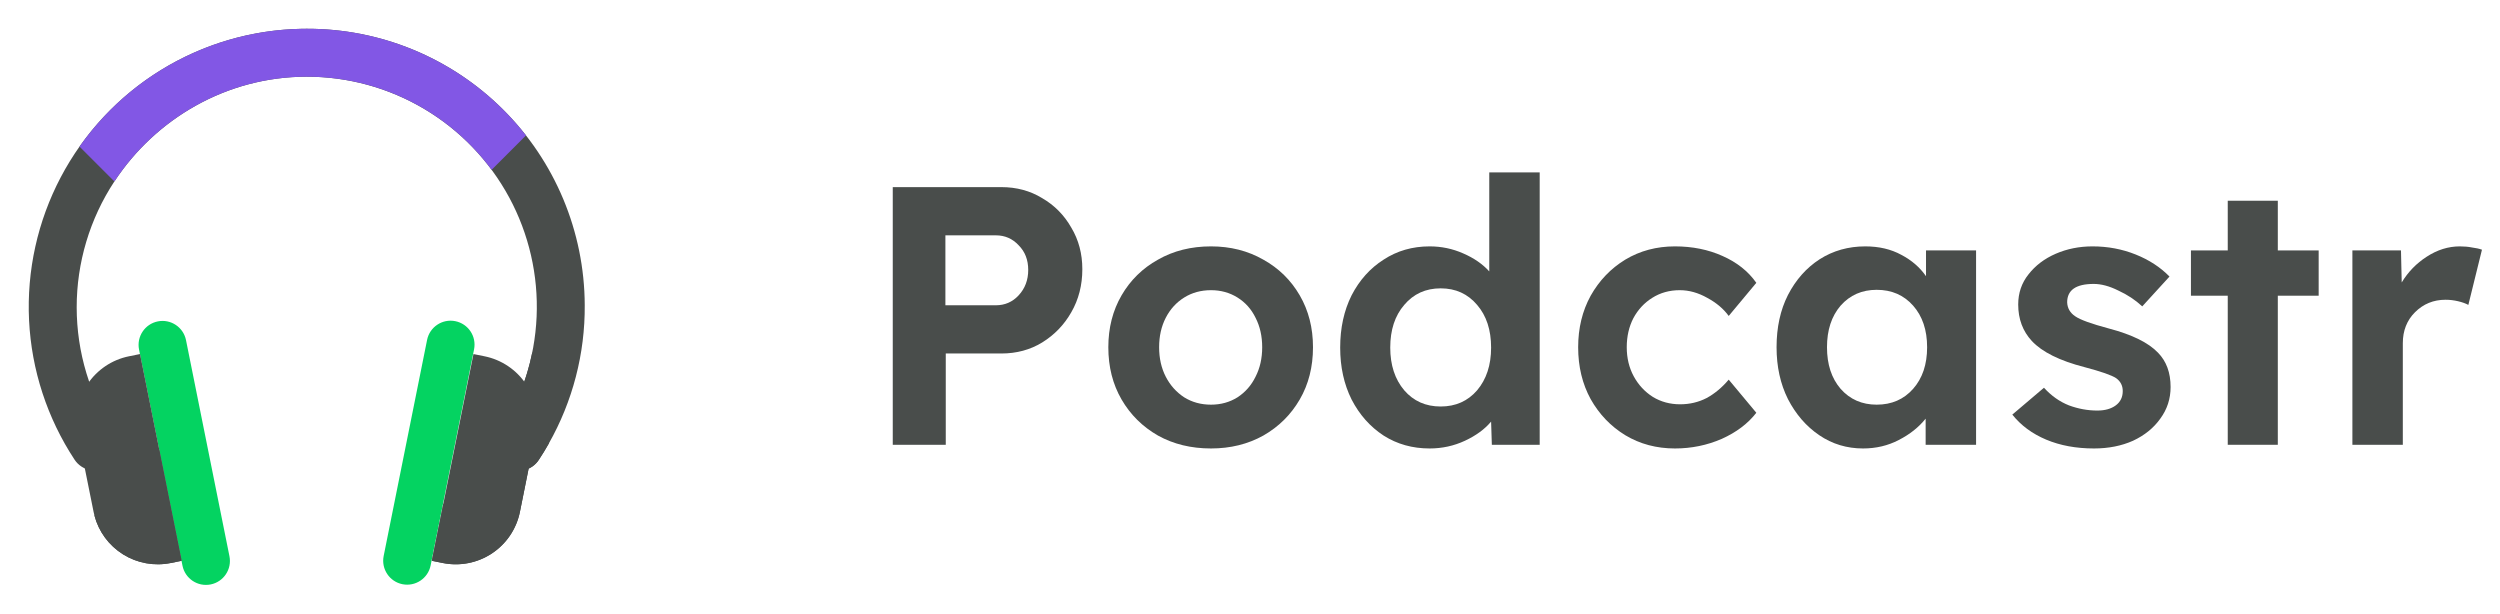
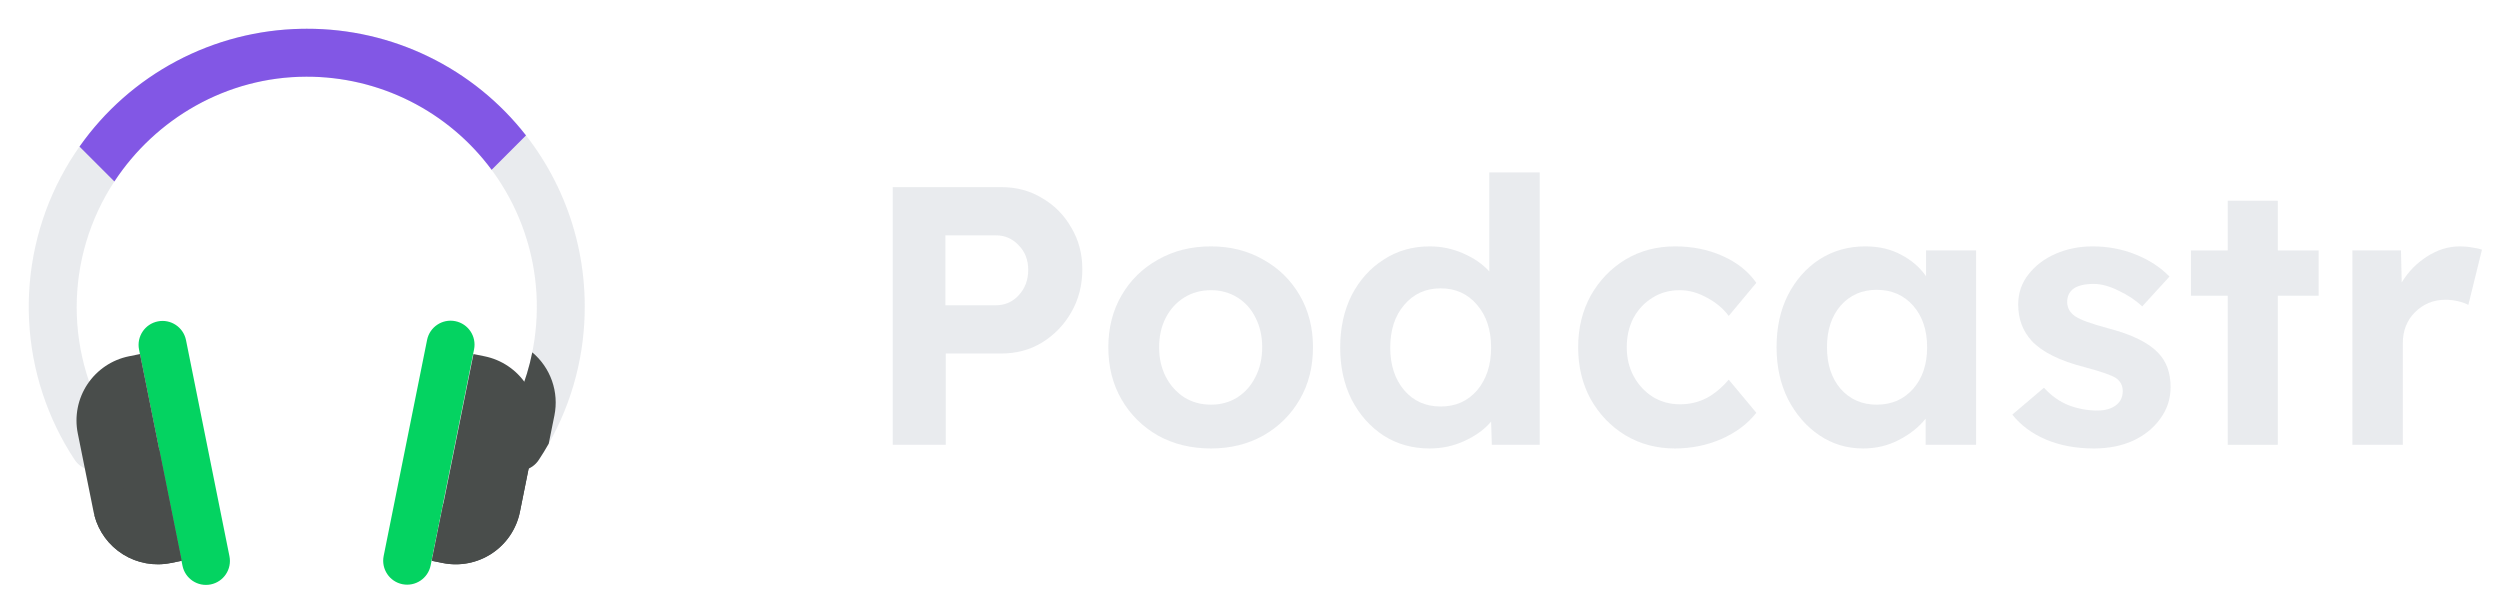
<svg xmlns="http://www.w3.org/2000/svg" width="163" height="40" viewBox="0 0 163 40" fill="none">
-   <path d="M58.208 29V12.2H65.288C66.28 12.2 67.168 12.44 67.952 12.92C68.752 13.384 69.384 14.024 69.848 14.84C70.328 15.64 70.568 16.544 70.568 17.552C70.568 18.592 70.328 19.528 69.848 20.36C69.384 21.176 68.752 21.832 67.952 22.328C67.168 22.808 66.28 23.048 65.288 23.048H61.664V29H58.208ZM61.64 19.904H64.928C65.52 19.904 66.016 19.688 66.416 19.256C66.832 18.808 67.04 18.256 67.04 17.6C67.04 16.944 66.832 16.408 66.416 15.992C66.016 15.56 65.52 15.344 64.928 15.344H61.64V19.904Z" fill="#494D4B" />
-   <path d="M78.959 29.24C77.663 29.24 76.511 28.96 75.503 28.4C74.495 27.824 73.703 27.04 73.127 26.048C72.551 25.056 72.263 23.92 72.263 22.64C72.263 21.376 72.551 20.248 73.127 19.256C73.703 18.264 74.495 17.488 75.503 16.928C76.511 16.352 77.663 16.064 78.959 16.064C80.223 16.064 81.359 16.352 82.367 16.928C83.375 17.488 84.167 18.264 84.743 19.256C85.319 20.248 85.607 21.376 85.607 22.64C85.607 23.92 85.319 25.056 84.743 26.048C84.167 27.04 83.375 27.824 82.367 28.4C81.359 28.96 80.223 29.24 78.959 29.24ZM78.959 26.384C79.599 26.384 80.175 26.224 80.687 25.904C81.199 25.568 81.591 25.12 81.863 24.56C82.151 24 82.295 23.36 82.295 22.64C82.295 21.92 82.151 21.28 81.863 20.72C81.591 20.16 81.199 19.72 80.687 19.4C80.175 19.08 79.599 18.92 78.959 18.92C78.303 18.92 77.719 19.08 77.207 19.4C76.695 19.72 76.295 20.16 76.007 20.72C75.719 21.28 75.575 21.92 75.575 22.64C75.575 23.36 75.719 24 76.007 24.56C76.295 25.12 76.695 25.568 77.207 25.904C77.719 26.224 78.303 26.384 78.959 26.384Z" fill="#494D4B" />
-   <path d="M93.212 29.24C92.092 29.24 91.092 28.96 90.212 28.4C89.332 27.824 88.636 27.04 88.124 26.048C87.628 25.056 87.38 23.928 87.38 22.664C87.38 21.384 87.628 20.248 88.124 19.256C88.636 18.264 89.332 17.488 90.212 16.928C91.092 16.352 92.092 16.064 93.212 16.064C93.98 16.064 94.708 16.216 95.396 16.52C96.1 16.824 96.668 17.216 97.1 17.696V11.24H100.388V29H97.268L97.22 27.488C96.804 27.984 96.236 28.4 95.516 28.736C94.796 29.072 94.028 29.24 93.212 29.24ZM93.932 26.504C94.908 26.504 95.7 26.152 96.308 25.448C96.916 24.728 97.22 23.8 97.22 22.664C97.22 21.512 96.916 20.584 96.308 19.88C95.7 19.16 94.908 18.8 93.932 18.8C92.956 18.8 92.164 19.16 91.556 19.88C90.948 20.584 90.644 21.512 90.644 22.664C90.644 23.8 90.948 24.728 91.556 25.448C92.164 26.152 92.956 26.504 93.932 26.504Z" fill="#494D4B" />
-   <path d="M109.208 29.24C108.008 29.24 106.928 28.952 105.968 28.376C105.024 27.8 104.272 27.016 103.712 26.024C103.168 25.032 102.896 23.904 102.896 22.64C102.896 21.392 103.168 20.272 103.712 19.28C104.272 18.288 105.024 17.504 105.968 16.928C106.928 16.352 108.008 16.064 109.208 16.064C110.344 16.064 111.376 16.272 112.304 16.688C113.248 17.104 113.984 17.688 114.512 18.44L112.712 20.6C112.376 20.136 111.912 19.744 111.32 19.424C110.728 19.088 110.128 18.92 109.52 18.92C108.848 18.92 108.248 19.088 107.72 19.424C107.208 19.744 106.8 20.184 106.496 20.744C106.208 21.304 106.064 21.936 106.064 22.64C106.064 23.344 106.216 23.976 106.52 24.536C106.824 25.096 107.24 25.544 107.768 25.88C108.296 26.2 108.888 26.36 109.544 26.36C110.168 26.36 110.744 26.224 111.272 25.952C111.8 25.664 112.28 25.264 112.712 24.752L114.512 26.912C113.968 27.616 113.216 28.184 112.256 28.616C111.296 29.032 110.28 29.24 109.208 29.24Z" fill="#494D4B" />
-   <path d="M121.472 29.24C120.416 29.24 119.464 28.952 118.616 28.376C117.768 27.8 117.088 27.016 116.576 26.024C116.08 25.032 115.832 23.904 115.832 22.64C115.832 21.344 116.08 20.208 116.576 19.232C117.088 18.24 117.776 17.464 118.64 16.904C119.52 16.344 120.512 16.064 121.616 16.064C122.512 16.064 123.296 16.248 123.968 16.616C124.64 16.968 125.176 17.432 125.576 18.008V16.328H128.84V29H125.552V27.296C125.104 27.856 124.52 28.32 123.8 28.688C123.096 29.056 122.32 29.24 121.472 29.24ZM122.36 26.384C123.336 26.384 124.128 26.04 124.736 25.352C125.344 24.664 125.648 23.76 125.648 22.64C125.648 21.52 125.344 20.616 124.736 19.928C124.128 19.24 123.336 18.896 122.36 18.896C121.4 18.896 120.616 19.24 120.008 19.928C119.416 20.616 119.12 21.52 119.12 22.64C119.12 23.76 119.416 24.664 120.008 25.352C120.616 26.04 121.4 26.384 122.36 26.384Z" fill="#494D4B" />
-   <path d="M136.531 29.24C135.363 29.24 134.323 29.048 133.411 28.664C132.499 28.28 131.763 27.736 131.203 27.032L133.267 25.28C133.747 25.808 134.291 26.192 134.899 26.432C135.507 26.656 136.123 26.768 136.747 26.768C137.243 26.768 137.643 26.656 137.947 26.432C138.251 26.208 138.403 25.896 138.403 25.496C138.403 25.144 138.259 24.864 137.971 24.656C137.683 24.464 136.995 24.224 135.907 23.936C134.291 23.52 133.147 22.952 132.475 22.232C131.883 21.592 131.587 20.8 131.587 19.856C131.587 19.104 131.811 18.448 132.259 17.888C132.707 17.312 133.299 16.864 134.035 16.544C134.771 16.224 135.571 16.064 136.435 16.064C137.427 16.064 138.363 16.24 139.243 16.592C140.123 16.944 140.859 17.424 141.451 18.032L139.675 19.976C139.227 19.56 138.707 19.216 138.115 18.944C137.539 18.656 137.003 18.512 136.507 18.512C135.355 18.512 134.779 18.912 134.779 19.712C134.795 20.096 134.971 20.4 135.307 20.624C135.627 20.848 136.355 21.112 137.491 21.416C139.011 21.816 140.083 22.344 140.707 23C141.251 23.56 141.523 24.304 141.523 25.232C141.523 26 141.299 26.688 140.851 27.296C140.419 27.904 139.827 28.384 139.075 28.736C138.323 29.072 137.475 29.24 136.531 29.24Z" fill="#494D4B" />
-   <path d="M145.249 29V19.28H142.849V16.328H145.249V13.088H148.513V16.328H151.177V19.28H148.513V29H145.249Z" fill="#494D4B" />
-   <path d="M153.376 29V16.328H156.544L156.592 18.416C157.008 17.728 157.552 17.168 158.224 16.736C158.912 16.288 159.632 16.064 160.384 16.064C160.672 16.064 160.936 16.088 161.176 16.136C161.432 16.168 161.648 16.216 161.824 16.28L160.936 19.88C160.76 19.784 160.536 19.704 160.264 19.64C159.992 19.576 159.72 19.544 159.448 19.544C158.664 19.544 158 19.816 157.456 20.36C156.928 20.888 156.664 21.56 156.664 22.376V29H153.376Z" fill="#494D4B" />
-   <path d="M38.125 19.888C38.149 23.054 37.34 26.171 35.777 28.926C35.575 29.284 35.361 29.634 35.134 29.976C35.023 30.15 34.877 30.3 34.707 30.417C34.537 30.535 34.345 30.617 34.142 30.66C33.94 30.702 33.731 30.704 33.528 30.666C33.325 30.627 33.132 30.548 32.959 30.434C32.786 30.32 32.638 30.173 32.523 30.001C32.408 29.83 32.328 29.637 32.288 29.434C32.247 29.231 32.248 29.022 32.289 28.82C32.33 28.617 32.411 28.424 32.527 28.253C34.019 25.99 34.868 23.364 34.987 20.656C35.105 17.948 34.488 15.259 33.2 12.874C31.912 10.489 30.002 8.497 27.673 7.111C25.344 5.724 22.683 4.995 19.972 5C14.762 5.01 10.142 7.745 7.457 11.832C5.852 14.27 4.998 17.126 5 20.045C5.003 22.964 5.863 25.818 7.473 28.253C7.701 28.599 7.782 29.022 7.699 29.427C7.616 29.834 7.375 30.19 7.029 30.418C6.683 30.646 6.261 30.728 5.855 30.645C5.449 30.561 5.092 30.32 4.864 29.974C3.079 27.265 2.054 24.127 1.895 20.887C1.737 17.647 2.451 14.424 3.962 11.553C5.474 8.683 7.729 6.271 10.491 4.569C13.253 2.868 16.421 1.938 19.664 1.878C19.778 1.876 19.891 1.875 20.005 1.875C24.795 1.865 29.393 3.756 32.791 7.133C36.188 10.511 38.106 15.098 38.125 19.888Z" fill="#494D4B" />
+   <path d="M58.208 29V12.2H65.288C66.28 12.2 67.168 12.44 67.952 12.92C68.752 13.384 69.384 14.024 69.848 14.84C70.328 15.64 70.568 16.544 70.568 17.552C70.568 18.592 70.328 19.528 69.848 20.36C69.384 21.176 68.752 21.832 67.952 22.328C67.168 22.808 66.28 23.048 65.288 23.048H61.664V29H58.208ZM61.64 19.904H64.928C65.52 19.904 66.016 19.688 66.416 19.256C66.832 18.808 67.04 18.256 67.04 17.6C67.04 16.944 66.832 16.408 66.416 15.992C66.016 15.56 65.52 15.344 64.928 15.344H61.64V19.904Z" fill="#e6e8ebe0" />
+   <path d="M78.959 29.24C77.663 29.24 76.511 28.96 75.503 28.4C74.495 27.824 73.703 27.04 73.127 26.048C72.551 25.056 72.263 23.92 72.263 22.64C72.263 21.376 72.551 20.248 73.127 19.256C73.703 18.264 74.495 17.488 75.503 16.928C76.511 16.352 77.663 16.064 78.959 16.064C80.223 16.064 81.359 16.352 82.367 16.928C83.375 17.488 84.167 18.264 84.743 19.256C85.319 20.248 85.607 21.376 85.607 22.64C85.607 23.92 85.319 25.056 84.743 26.048C84.167 27.04 83.375 27.824 82.367 28.4C81.359 28.96 80.223 29.24 78.959 29.24ZM78.959 26.384C79.599 26.384 80.175 26.224 80.687 25.904C81.199 25.568 81.591 25.12 81.863 24.56C82.151 24 82.295 23.36 82.295 22.64C82.295 21.92 82.151 21.28 81.863 20.72C81.591 20.16 81.199 19.72 80.687 19.4C80.175 19.08 79.599 18.92 78.959 18.92C78.303 18.92 77.719 19.08 77.207 19.4C76.695 19.72 76.295 20.16 76.007 20.72C75.719 21.28 75.575 21.92 75.575 22.64C75.575 23.36 75.719 24 76.007 24.56C76.295 25.12 76.695 25.568 77.207 25.904C77.719 26.224 78.303 26.384 78.959 26.384Z" fill="#e6e8ebe0" />
+   <path d="M93.212 29.24C92.092 29.24 91.092 28.96 90.212 28.4C89.332 27.824 88.636 27.04 88.124 26.048C87.628 25.056 87.38 23.928 87.38 22.664C87.38 21.384 87.628 20.248 88.124 19.256C88.636 18.264 89.332 17.488 90.212 16.928C91.092 16.352 92.092 16.064 93.212 16.064C93.98 16.064 94.708 16.216 95.396 16.52C96.1 16.824 96.668 17.216 97.1 17.696V11.24H100.388V29H97.268L97.22 27.488C96.804 27.984 96.236 28.4 95.516 28.736C94.796 29.072 94.028 29.24 93.212 29.24ZM93.932 26.504C94.908 26.504 95.7 26.152 96.308 25.448C96.916 24.728 97.22 23.8 97.22 22.664C97.22 21.512 96.916 20.584 96.308 19.88C95.7 19.16 94.908 18.8 93.932 18.8C92.956 18.8 92.164 19.16 91.556 19.88C90.948 20.584 90.644 21.512 90.644 22.664C90.644 23.8 90.948 24.728 91.556 25.448C92.164 26.152 92.956 26.504 93.932 26.504Z" fill="#e6e8ebe0" />
+   <path d="M109.208 29.24C108.008 29.24 106.928 28.952 105.968 28.376C105.024 27.8 104.272 27.016 103.712 26.024C103.168 25.032 102.896 23.904 102.896 22.64C102.896 21.392 103.168 20.272 103.712 19.28C104.272 18.288 105.024 17.504 105.968 16.928C106.928 16.352 108.008 16.064 109.208 16.064C110.344 16.064 111.376 16.272 112.304 16.688C113.248 17.104 113.984 17.688 114.512 18.44L112.712 20.6C112.376 20.136 111.912 19.744 111.32 19.424C110.728 19.088 110.128 18.92 109.52 18.92C108.848 18.92 108.248 19.088 107.72 19.424C107.208 19.744 106.8 20.184 106.496 20.744C106.208 21.304 106.064 21.936 106.064 22.64C106.064 23.344 106.216 23.976 106.52 24.536C106.824 25.096 107.24 25.544 107.768 25.88C108.296 26.2 108.888 26.36 109.544 26.36C110.168 26.36 110.744 26.224 111.272 25.952C111.8 25.664 112.28 25.264 112.712 24.752L114.512 26.912C113.968 27.616 113.216 28.184 112.256 28.616C111.296 29.032 110.28 29.24 109.208 29.24Z" fill="#e6e8ebe0" />
+   <path d="M121.472 29.24C120.416 29.24 119.464 28.952 118.616 28.376C117.768 27.8 117.088 27.016 116.576 26.024C116.08 25.032 115.832 23.904 115.832 22.64C115.832 21.344 116.08 20.208 116.576 19.232C117.088 18.24 117.776 17.464 118.64 16.904C119.52 16.344 120.512 16.064 121.616 16.064C122.512 16.064 123.296 16.248 123.968 16.616C124.64 16.968 125.176 17.432 125.576 18.008V16.328H128.84V29H125.552V27.296C125.104 27.856 124.52 28.32 123.8 28.688C123.096 29.056 122.32 29.24 121.472 29.24ZM122.36 26.384C123.336 26.384 124.128 26.04 124.736 25.352C125.344 24.664 125.648 23.76 125.648 22.64C125.648 21.52 125.344 20.616 124.736 19.928C124.128 19.24 123.336 18.896 122.36 18.896C121.4 18.896 120.616 19.24 120.008 19.928C119.416 20.616 119.12 21.52 119.12 22.64C119.12 23.76 119.416 24.664 120.008 25.352C120.616 26.04 121.4 26.384 122.36 26.384Z" fill="#e6e8ebe0" />
+   <path d="M136.531 29.24C135.363 29.24 134.323 29.048 133.411 28.664C132.499 28.28 131.763 27.736 131.203 27.032L133.267 25.28C133.747 25.808 134.291 26.192 134.899 26.432C135.507 26.656 136.123 26.768 136.747 26.768C137.243 26.768 137.643 26.656 137.947 26.432C138.251 26.208 138.403 25.896 138.403 25.496C138.403 25.144 138.259 24.864 137.971 24.656C137.683 24.464 136.995 24.224 135.907 23.936C134.291 23.52 133.147 22.952 132.475 22.232C131.883 21.592 131.587 20.8 131.587 19.856C131.587 19.104 131.811 18.448 132.259 17.888C132.707 17.312 133.299 16.864 134.035 16.544C134.771 16.224 135.571 16.064 136.435 16.064C137.427 16.064 138.363 16.24 139.243 16.592C140.123 16.944 140.859 17.424 141.451 18.032L139.675 19.976C139.227 19.56 138.707 19.216 138.115 18.944C137.539 18.656 137.003 18.512 136.507 18.512C135.355 18.512 134.779 18.912 134.779 19.712C134.795 20.096 134.971 20.4 135.307 20.624C135.627 20.848 136.355 21.112 137.491 21.416C139.011 21.816 140.083 22.344 140.707 23C141.251 23.56 141.523 24.304 141.523 25.232C141.523 26 141.299 26.688 140.851 27.296C140.419 27.904 139.827 28.384 139.075 28.736C138.323 29.072 137.475 29.24 136.531 29.24Z" fill="#e6e8ebe0" />
+   <path d="M145.249 29V19.28H142.849V16.328H145.249V13.088H148.513V16.328H151.177V19.28H148.513V29H145.249Z" fill="#e6e8ebe0" />
+   <path d="M153.376 29V16.328H156.544L156.592 18.416C157.008 17.728 157.552 17.168 158.224 16.736C158.912 16.288 159.632 16.064 160.384 16.064C160.672 16.064 160.936 16.088 161.176 16.136C161.432 16.168 161.648 16.216 161.824 16.28L160.936 19.88C160.76 19.784 160.536 19.704 160.264 19.64C159.992 19.576 159.72 19.544 159.448 19.544C158.664 19.544 158 19.816 157.456 20.36C156.928 20.888 156.664 21.56 156.664 22.376V29H153.376Z" fill="#e6e8ebe0" />
+   <path d="M38.125 19.888C38.149 23.054 37.34 26.171 35.777 28.926C35.575 29.284 35.361 29.634 35.134 29.976C35.023 30.15 34.877 30.3 34.707 30.417C34.537 30.535 34.345 30.617 34.142 30.66C33.94 30.702 33.731 30.704 33.528 30.666C33.325 30.627 33.132 30.548 32.959 30.434C32.786 30.32 32.638 30.173 32.523 30.001C32.408 29.83 32.328 29.637 32.288 29.434C32.247 29.231 32.248 29.022 32.289 28.82C32.33 28.617 32.411 28.424 32.527 28.253C34.019 25.99 34.868 23.364 34.987 20.656C35.105 17.948 34.488 15.259 33.2 12.874C31.912 10.489 30.002 8.497 27.673 7.111C25.344 5.724 22.683 4.995 19.972 5C14.762 5.01 10.142 7.745 7.457 11.832C5.852 14.27 4.998 17.126 5 20.045C5.003 22.964 5.863 25.818 7.473 28.253C7.701 28.599 7.782 29.022 7.699 29.427C7.616 29.834 7.375 30.19 7.029 30.418C6.683 30.646 6.261 30.728 5.855 30.645C5.449 30.561 5.092 30.32 4.864 29.974C3.079 27.265 2.054 24.127 1.895 20.887C1.737 17.647 2.451 14.424 3.962 11.553C5.474 8.683 7.729 6.271 10.491 4.569C13.253 2.868 16.421 1.938 19.664 1.878C19.778 1.876 19.891 1.875 20.005 1.875C24.795 1.865 29.393 3.756 32.791 7.133C36.188 10.511 38.106 15.098 38.125 19.888Z" fill="#e6e8ebe0" />
  <path d="M9.066 22.794L11.898 36.882C12.068 37.728 12.891 38.275 13.737 38.105C14.582 37.935 15.13 37.112 14.96 36.266L12.128 22.179C11.958 21.333 11.135 20.785 10.289 20.955C9.444 21.125 8.896 21.949 9.066 22.794Z" fill="#04D361" />
  <path d="M11.844 36.564L11.126 36.709C10.059 36.923 8.95 36.722 8.027 36.147C7.103 35.572 6.434 34.665 6.157 33.612C6.136 33.531 6.116 33.45 6.1 33.367L5.071 28.256C4.848 27.146 5.075 25.993 5.701 25.051C6.328 24.108 7.303 23.453 8.413 23.229L9.13 23.084L10.39 29.341L11.844 36.564Z" fill="#494D4B" />
  <path d="M11.844 36.564L11.126 36.709C10.059 36.923 8.95 36.722 8.027 36.147C7.103 35.572 6.434 34.665 6.157 33.612C7.674 32.298 9.09 30.87 10.39 29.341L11.844 36.564Z" fill="#494D4B" />
  <path d="M36.148 27.087L35.777 28.926C35.575 29.284 35.361 29.634 35.134 29.976C35.023 30.15 34.877 30.3 34.707 30.417C34.537 30.534 34.345 30.617 34.142 30.659C33.94 30.702 33.731 30.704 33.528 30.665C33.325 30.627 33.132 30.548 32.959 30.434C32.786 30.32 32.638 30.173 32.523 30.001C32.408 29.829 32.328 29.637 32.288 29.434C32.247 29.231 32.248 29.022 32.289 28.819C32.33 28.617 32.411 28.424 32.527 28.253C33.587 26.65 34.326 24.858 34.705 22.974C35.293 23.467 35.737 24.109 35.991 24.833C36.245 25.557 36.299 26.335 36.148 27.087Z" fill="#494D4B" />
  <path d="M34.295 8.83L32.054 11.071C30.657 9.182 28.836 7.649 26.737 6.594C24.638 5.54 22.321 4.993 19.972 5C14.762 5.01 10.142 7.745 7.457 11.832L5.184 9.559C6.823 7.229 8.988 5.32 11.505 3.985C14.021 2.651 16.816 1.929 19.664 1.878C19.778 1.876 19.891 1.875 20.005 1.875C22.759 1.869 25.479 2.492 27.955 3.698C30.432 4.903 32.601 6.658 34.295 8.83Z" fill="#8257E5" />
  <path d="M27.846 22.163L25.015 36.251C24.845 37.097 25.392 37.92 26.238 38.09C27.084 38.26 27.907 37.712 28.077 36.867L30.909 22.779C31.079 21.933 30.531 21.11 29.685 20.94C28.84 20.77 28.016 21.318 27.846 22.163Z" fill="#04D361" />
  <path d="M34.929 28.256L33.9 33.367C33.677 34.477 33.022 35.452 32.079 36.079C31.137 36.705 29.984 36.932 28.874 36.709L28.156 36.564L28.9 32.871L30.869 23.084L31.587 23.229C32.697 23.453 33.672 24.108 34.299 25.05C34.386 25.18 34.465 25.314 34.536 25.453C34.982 26.315 35.12 27.304 34.929 28.256Z" fill="#494D4B" />
  <path d="M34.929 28.256L33.9 33.367C33.677 34.477 33.022 35.452 32.079 36.079C31.137 36.705 29.984 36.932 28.874 36.709L28.156 36.564L28.9 32.871C31.04 30.609 32.93 28.122 34.536 25.453C34.982 26.315 35.12 27.304 34.929 28.256Z" fill="#494D4B" />
</svg>
